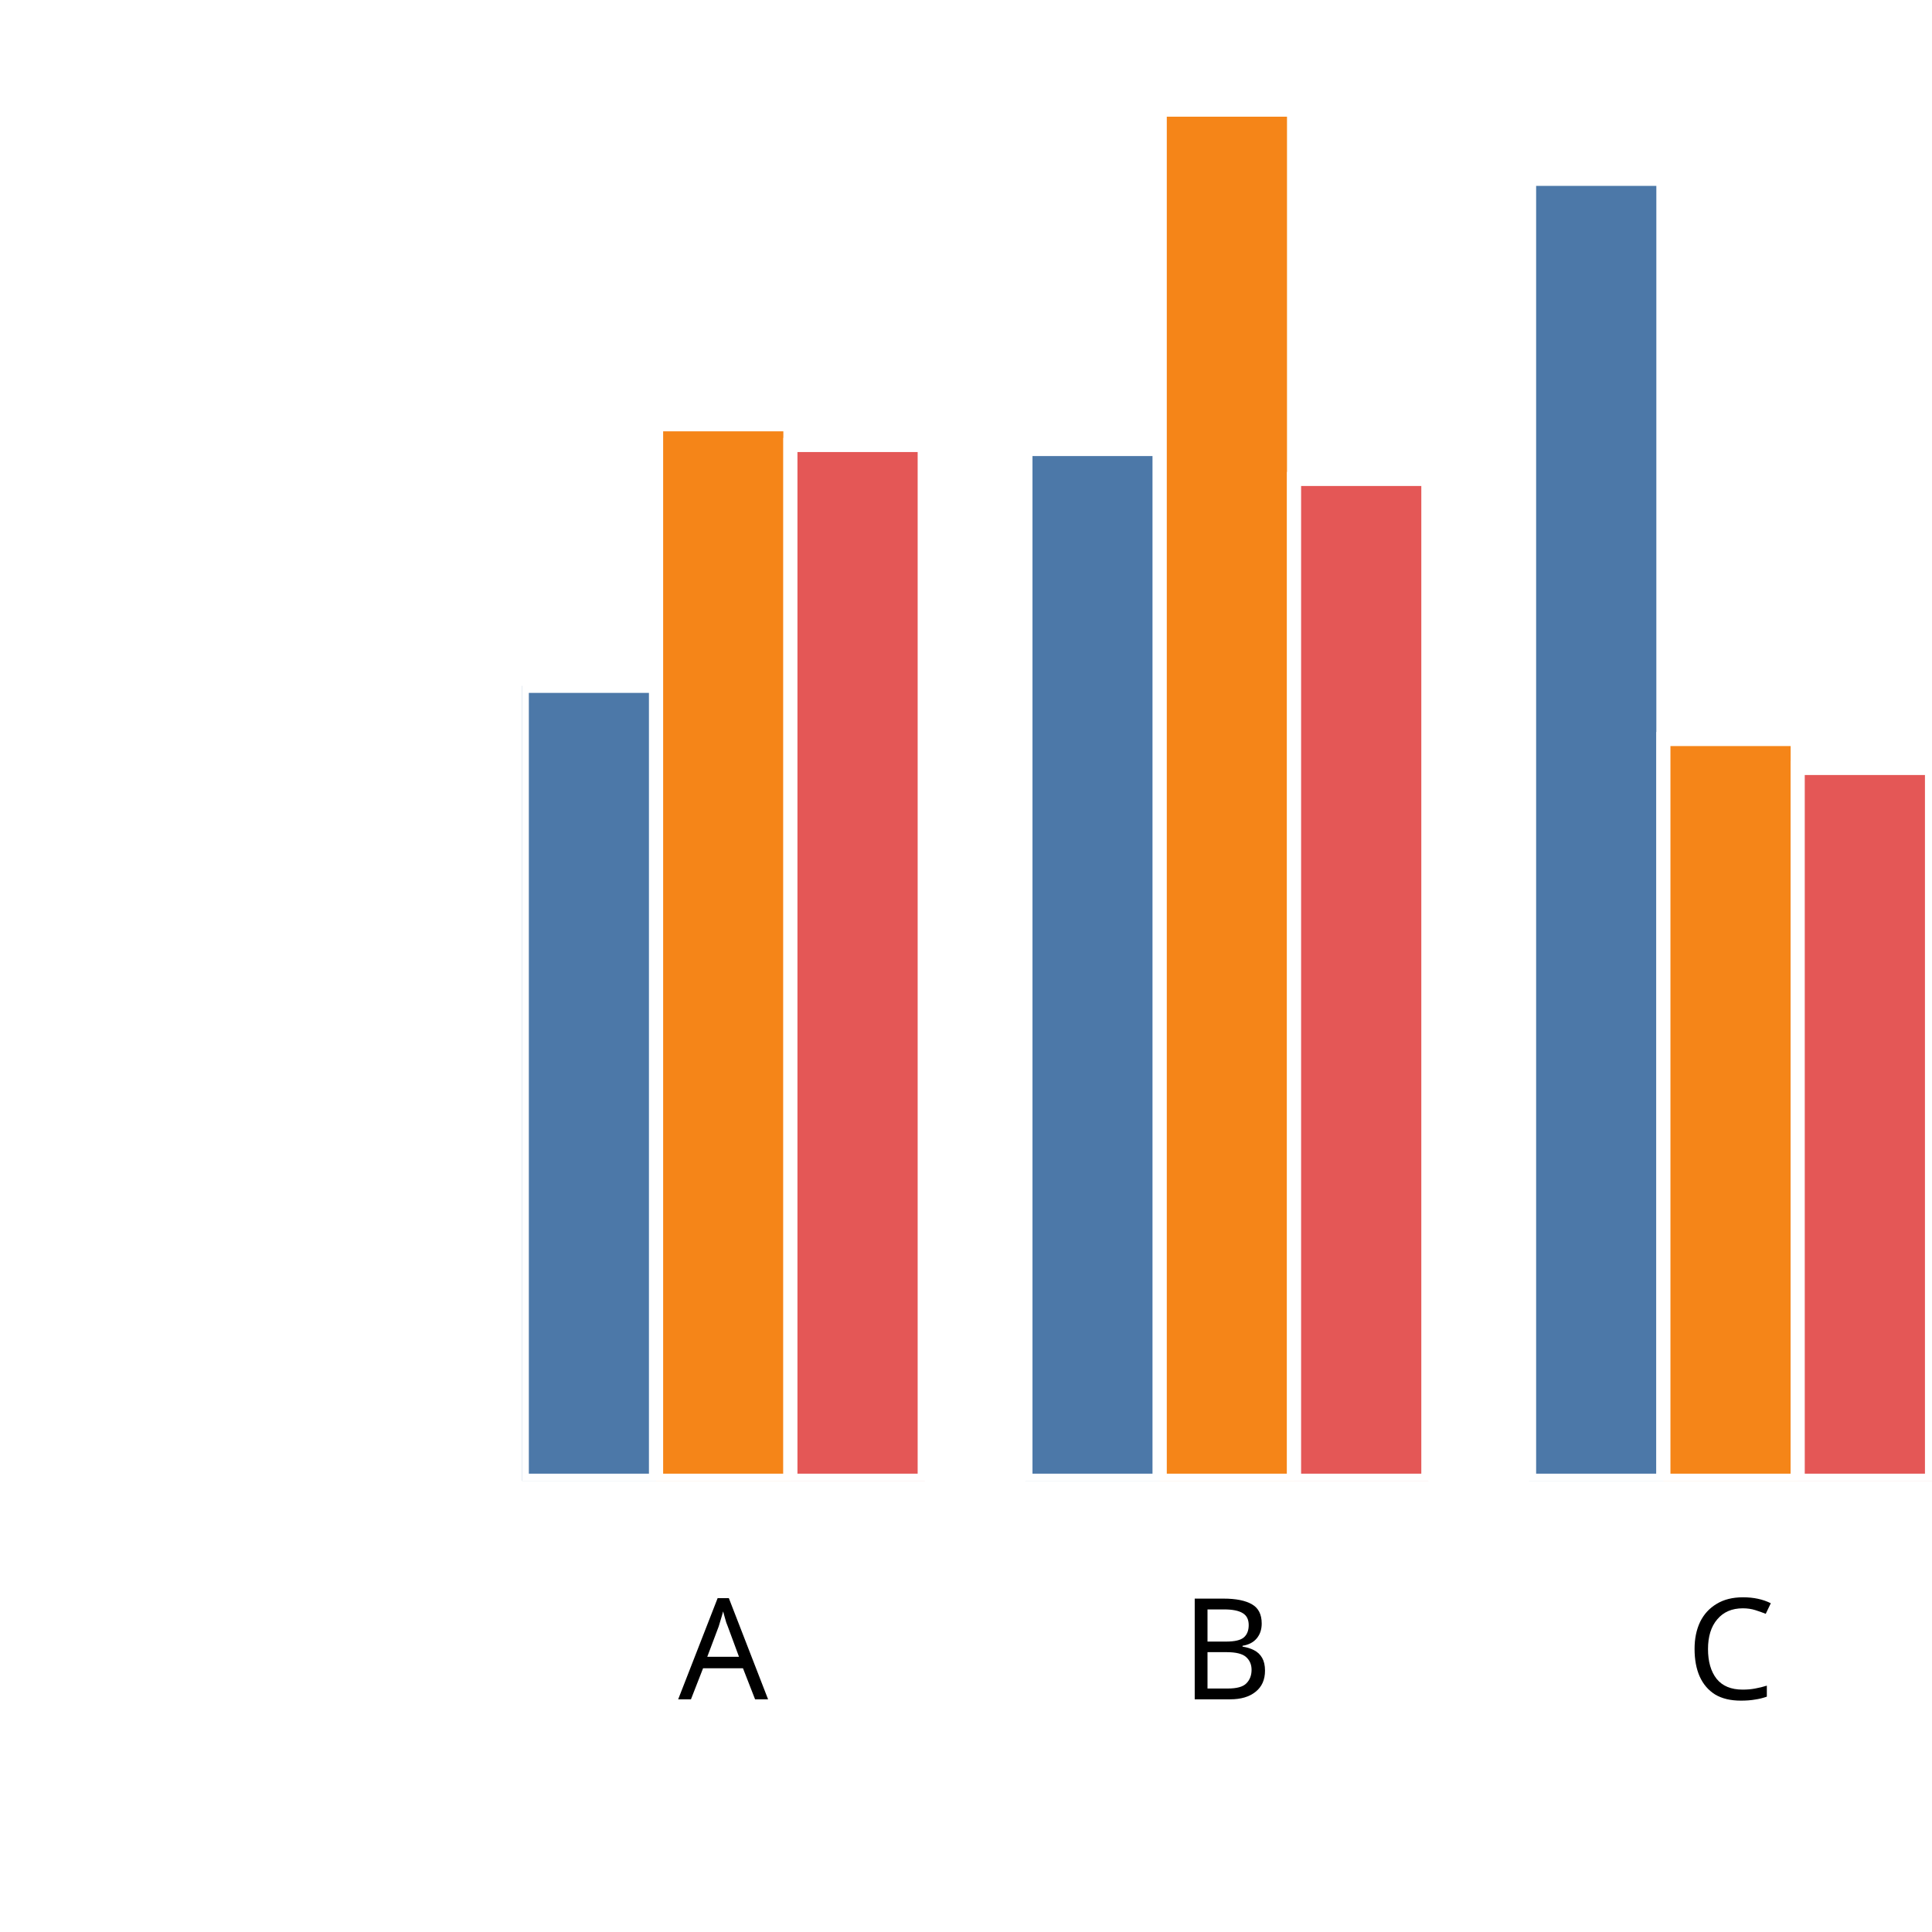
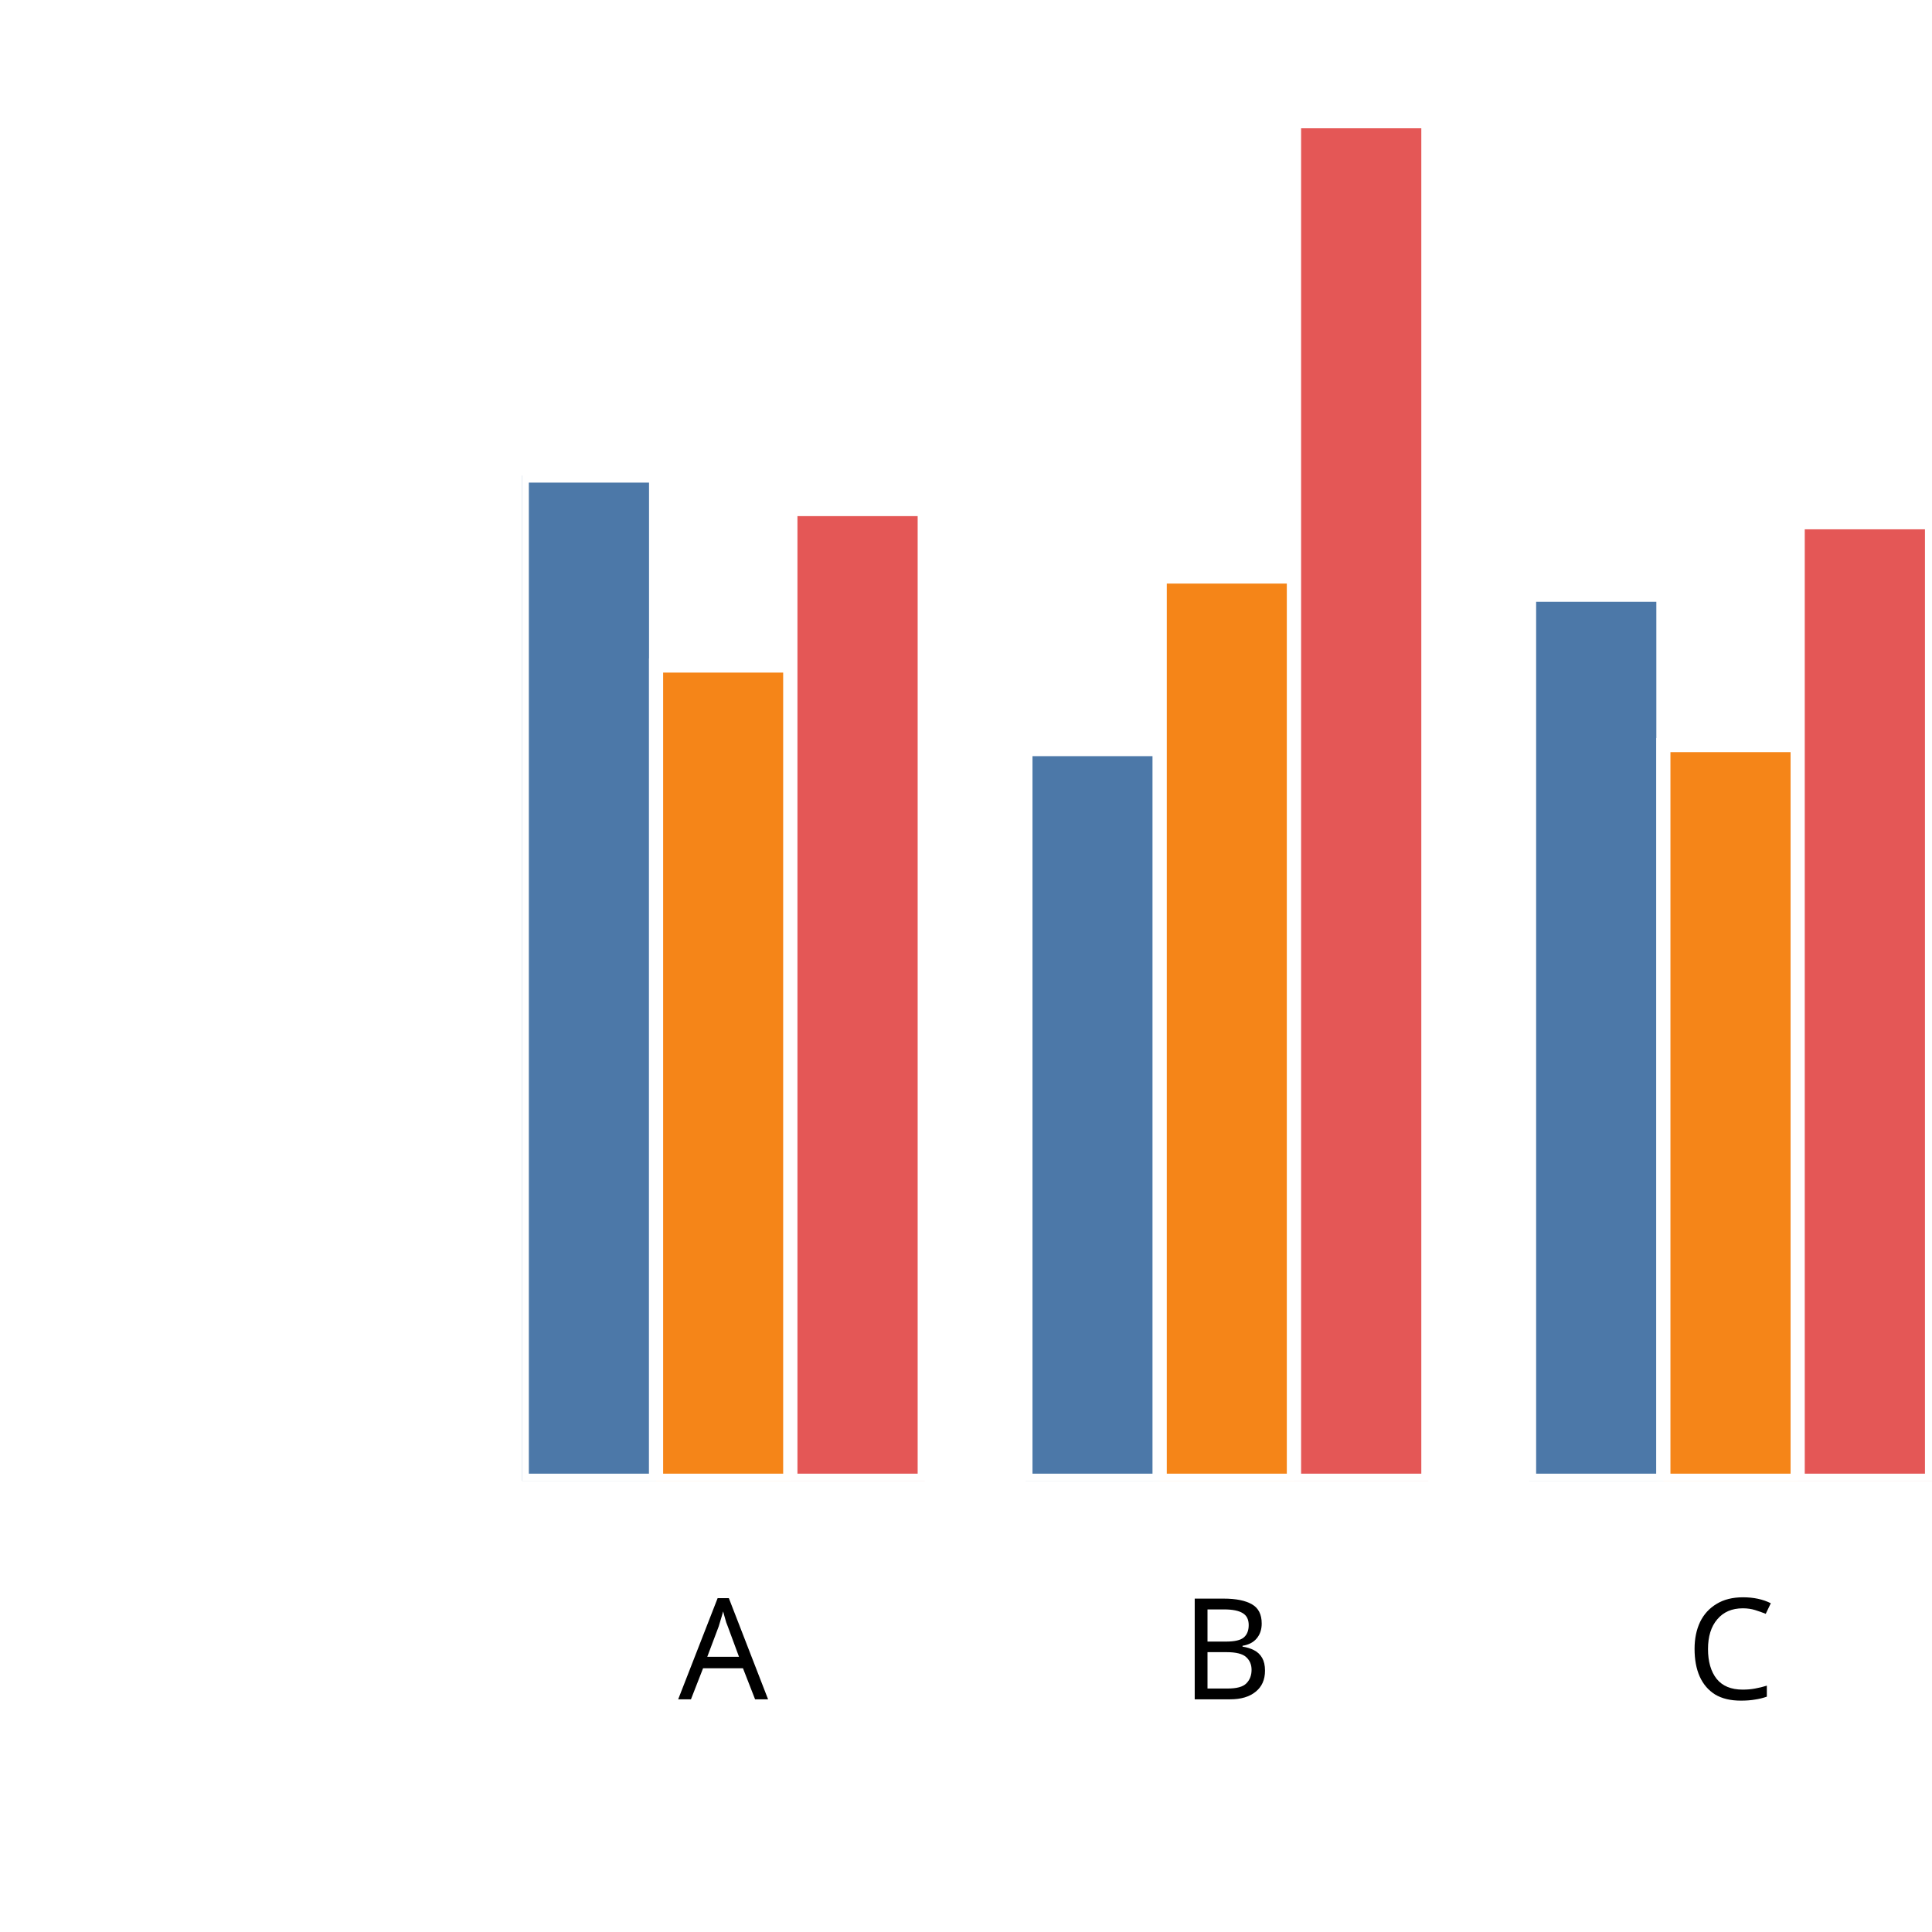
<svg xmlns="http://www.w3.org/2000/svg" version="1.1" class="marks" width="137" height="137" viewBox="0 0 137 137">
  <rect width="137" height="137" fill="white" />
  <g fill="none" stroke-miterlimit="10" transform="translate(37,5)">
    <g class="mark-group role-frame root" role="graphics-object" aria-roledescription="group mark container">
      <g transform="translate(0,0)">
        <path class="background" aria-hidden="true" d="M0,0h100v100h-100Z" />
        <g>
          <g class="mark-group role-axis" role="graphics-symbol" aria-roledescription="axis" aria-label="X-axis titled 'x' for a discrete scale with 3 values: A, B, C">
            <g transform="translate(0.5,100.5)">
              <path class="background" aria-hidden="true" d="M0,0h0v0h0Z" pointer-events="none" />
              <g>
                <g class="mark-rule role-axis-tick" pointer-events="none">
                  <line transform="translate(14,0)" x2="0" y2="5" stroke="white" stroke-width="1.01" opacity="1" />
                  <line transform="translate(50,0)" x2="0" y2="5" stroke="white" stroke-width="1.01" opacity="1" />
                  <line transform="translate(85,0)" x2="0" y2="5" stroke="white" stroke-width="1.01" opacity="1" />
                </g>
                <g class="mark-text role-axis-label" pointer-events="none">
                  <text text-anchor="middle" transform="translate(13.78571,15)" font-family="sans-serif" font-size="10px" font-style="normal" font-weight="400" fill="black" opacity="1">A</text>
                  <text text-anchor="middle" transform="translate(49.5,15)" font-family="sans-serif" font-size="10px" font-style="normal" font-weight="400" fill="black" opacity="1">B</text>
                  <text text-anchor="middle" transform="translate(85.21429,15)" font-family="sans-serif" font-size="10px" font-style="normal" font-weight="400" fill="black" opacity="1">C</text>
                </g>
                <g class="mark-text role-axis-title" pointer-events="none">
                  <text text-anchor="middle" transform="translate(50,30)" font-family="sans-serif" font-size="11px" font-style="normal" font-weight="400" fill="white" opacity="1">x</text>
                </g>
              </g>
              <path class="foreground" aria-hidden="true" d="" pointer-events="none" display="none" />
            </g>
          </g>
          <g class="mark-group role-axis" role="graphics-symbol" aria-roledescription="axis" aria-label="Y-axis titled 'sum of y' for a linear scale with values from 0.0 to 2.0">
            <g transform="translate(0.5,0.5)">
              <path class="background" aria-hidden="true" d="M0,0h0v0h0Z" pointer-events="none" />
              <g>
                <g class="mark-rule role-axis-tick" pointer-events="none">
                  <line transform="translate(0,100)" x2="-5" y2="0" stroke="white" stroke-width="1.01" opacity="1" />
                  <line transform="translate(0,75)" x2="-5" y2="0" stroke="white" stroke-width="1.01" opacity="1" />
                  <line transform="translate(0,50)" x2="-5" y2="0" stroke="white" stroke-width="1.01" opacity="1" />
                  <line transform="translate(0,25)" x2="-5" y2="0" stroke="white" stroke-width="1.01" opacity="1" />
                  <line transform="translate(0,0)" x2="-5" y2="0" stroke="white" stroke-width="1.01" opacity="1" />
                </g>
                <g class="mark-text role-axis-label" pointer-events="none">
                  <text text-anchor="end" transform="translate(-7,103)" font-family="sans-serif" font-size="10px" font-style="normal" font-weight="400" fill="white" opacity="1">0.0</text>
                  <text text-anchor="end" transform="translate(-7,78)" font-family="sans-serif" font-size="10px" font-style="normal" font-weight="400" fill="white" opacity="1">0.5</text>
                  <text text-anchor="end" transform="translate(-7,53)" font-family="sans-serif" font-size="10px" font-style="normal" font-weight="400" fill="white" opacity="1">1.0</text>
                  <text text-anchor="end" transform="translate(-7,28)" font-family="sans-serif" font-size="10px" font-style="normal" font-weight="400" fill="white" opacity="1">1.5</text>
                  <text text-anchor="end" transform="translate(-7,3)" font-family="sans-serif" font-size="10px" font-style="normal" font-weight="400" fill="white" opacity="1">2.0</text>
                </g>
                <g class="mark-text role-axis-title" pointer-events="none">
                  <text text-anchor="middle" transform="translate(-26,50) rotate(-90) translate(0,-2)" font-family="sans-serif" font-size="11px" font-style="normal" font-weight="400" fill="white" opacity="1">sum of y</text>
                </g>
              </g>
              <path class="foreground" aria-hidden="true" d="" pointer-events="none" display="none" />
            </g>
          </g>
          <g class="mark-group role-scope" clip-path="url(#clip1)" role="graphics-object" aria-roledescription="group mark container">
            <g transform="translate(0,0)">
              <path class="background" aria-hidden="true" d="M0,0h0v0h0Z" />
              <g>
                <g class="mark-rect role-mark" role="graphics-symbol" aria-roledescription="rect mark container">
-                   <path d="M1.7763568394002505e-15,43.633h9.524v56.367h-9.524Z" fill="#4c78a8" stroke="white" stroke-width="1" opacity="1" />
-                   <path d="M9.524,25.085h9.524v74.915h-9.524Z" fill="#f58518" stroke="white" stroke-width="1" opacity="1" />
-                   <path d="M19.048,26.553h9.524v73.447h-9.524Z" fill="#e45756" stroke="white" stroke-width="1" opacity="1" />
+                   <path d="M1.7763568394002505e-15,28.721h9.524v71.279h-9.524Z" fill="#4c78a8" stroke="white" stroke-width="1" opacity="1" />
+                   <path d="M9.524,42.195h9.524v57.805h-9.524Z" fill="#f58518" stroke="white" stroke-width="1" opacity="1" />
+                   <path d="M19.048,31.1h9.524v68.9h-9.524Z" fill="#e45756" stroke="white" stroke-width="1" opacity="1" />
                </g>
              </g>
              <path class="foreground" aria-hidden="true" d="" display="none" />
            </g>
            <g transform="translate(35.71429,0)">
              <path class="background" aria-hidden="true" d="M0,0h0v0h0Z" />
              <g>
                <g class="mark-rect role-mark" role="graphics-symbol" aria-roledescription="rect mark container">
-                   <path d="M1.7763568394002505e-15,26.839h9.524v73.161h-9.524Z" fill="#4c78a8" stroke="white" stroke-width="1" opacity="1" />
-                   <path d="M9.524,2.776h9.524v97.224h-9.524Z" fill="#f58518" stroke="white" stroke-width="1" opacity="1" />
-                   <path d="M19.048,28.963h9.524v71.037h-9.524Z" fill="#e45756" stroke="white" stroke-width="1" opacity="1" />
+                   <path d="M1.7763568394002505e-15,48.119h9.524v51.881h-9.524Z" fill="#4c78a8" stroke="white" stroke-width="1" opacity="1" />
+                   <path d="M9.524,35.883h9.524v64.117h-9.524Z" fill="#f58518" stroke="white" stroke-width="1" opacity="1" />
+                   <path d="M19.048,3.595h9.524v96.405h-9.524Z" fill="#e45756" stroke="white" stroke-width="1" opacity="1" />
                </g>
              </g>
              <path class="foreground" aria-hidden="true" d="" display="none" />
            </g>
            <g transform="translate(71.42857,0)">
              <path class="background" aria-hidden="true" d="M0,0h0v0h0Z" />
              <g>
                <g class="mark-rect role-mark" role="graphics-symbol" aria-roledescription="rect mark container">
-                   <path d="M1.7763568394002505e-15,7.682h9.524v92.318h-9.524Z" fill="#4c78a8" stroke="white" stroke-width="1" opacity="1" />
-                   <path d="M9.524,47.405h9.524v52.595h-9.524Z" fill="#f58518" stroke="white" stroke-width="1" opacity="1" />
-                   <path d="M19.048,49.457h9.524v50.543h-9.524Z" fill="#e45756" stroke="white" stroke-width="1" opacity="1" />
+                   <path d="M1.7763568394002505e-15,37.175h9.524v62.825h-9.524Z" fill="#4c78a8" stroke="white" stroke-width="1" opacity="1" />
+                   <path d="M9.524,47.834h9.524v52.166h-9.524Z" fill="#f58518" stroke="white" stroke-width="1" opacity="1" />
+                   <path d="M19.048,32.036h9.524v67.964h-9.524Z" fill="#e45756" stroke="white" stroke-width="1" opacity="1" />
                </g>
              </g>
              <path class="foreground" aria-hidden="true" d="" display="none" />
            </g>
          </g>
        </g>
        <path class="foreground" aria-hidden="true" d="" display="none" />
      </g>
    </g>
  </g>
  <defs>
    <clipPath id="clip1">
      <rect x="0" y="0" width="100" height="100" />
    </clipPath>
  </defs>
</svg>
